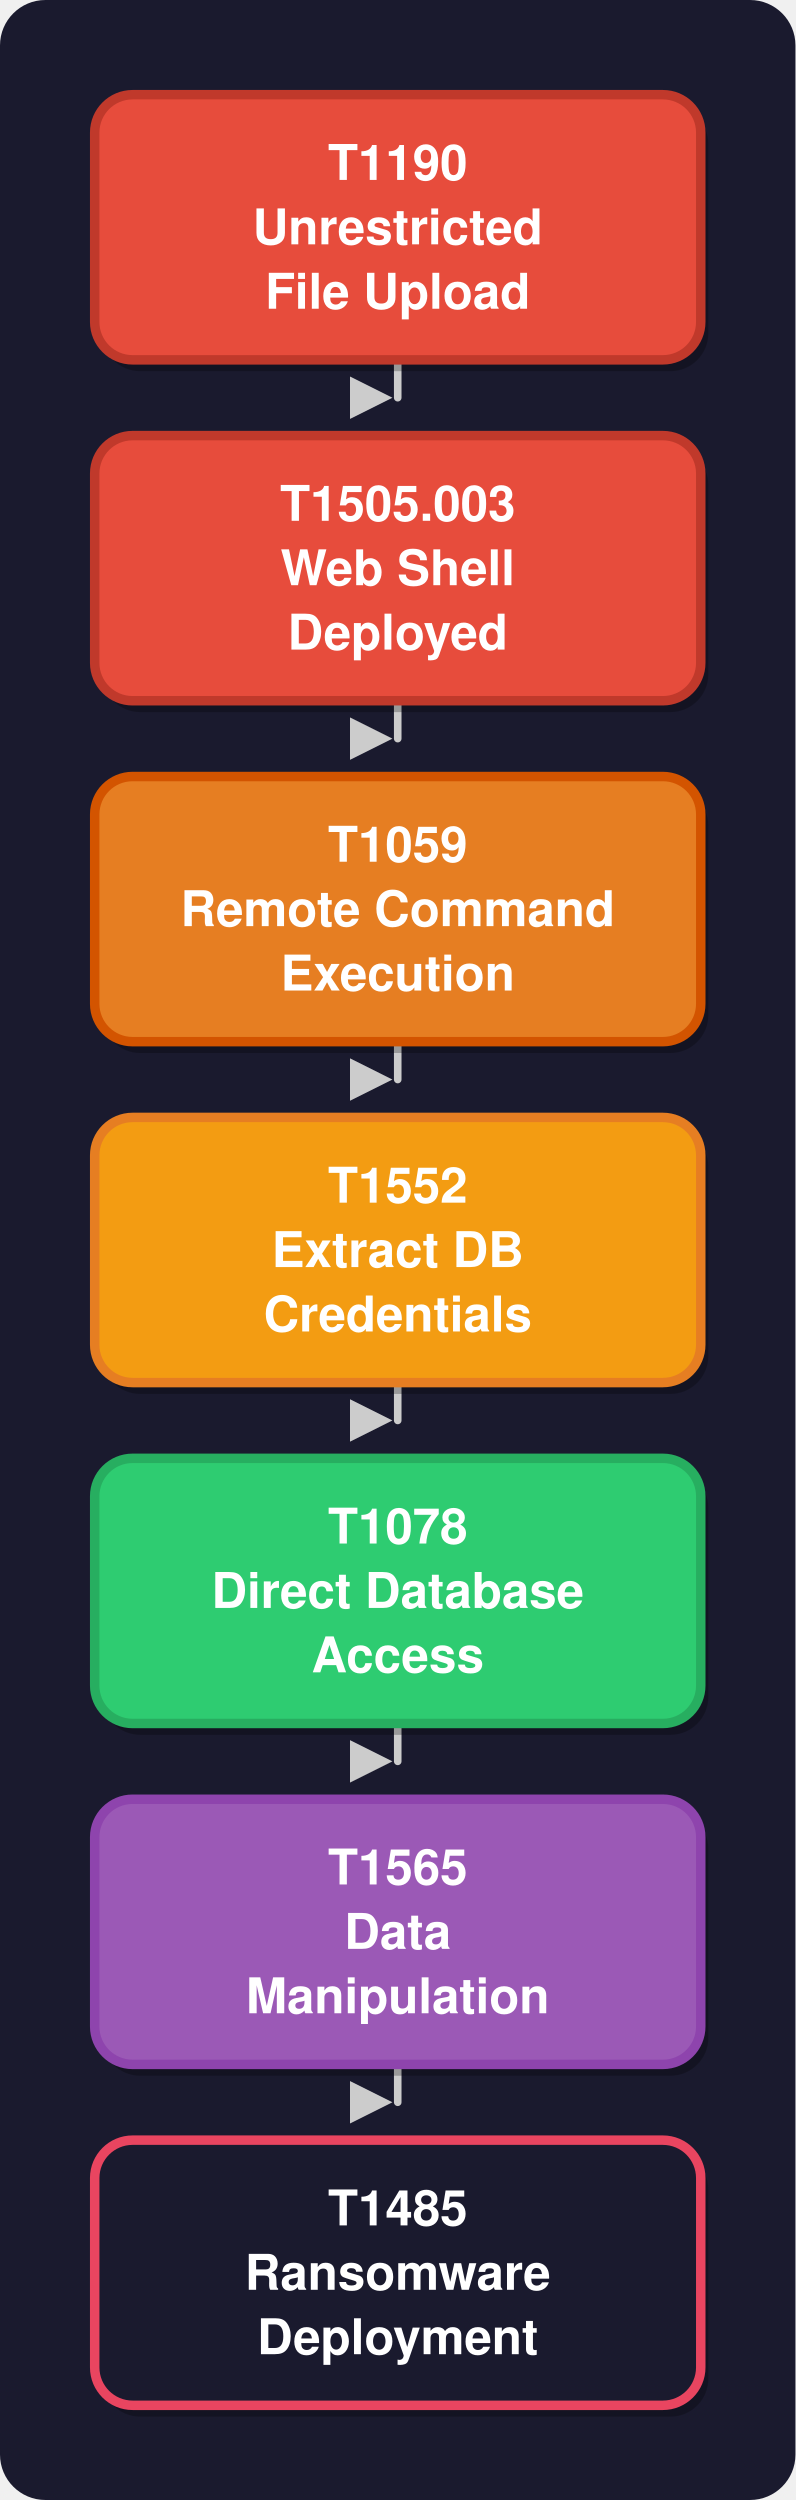
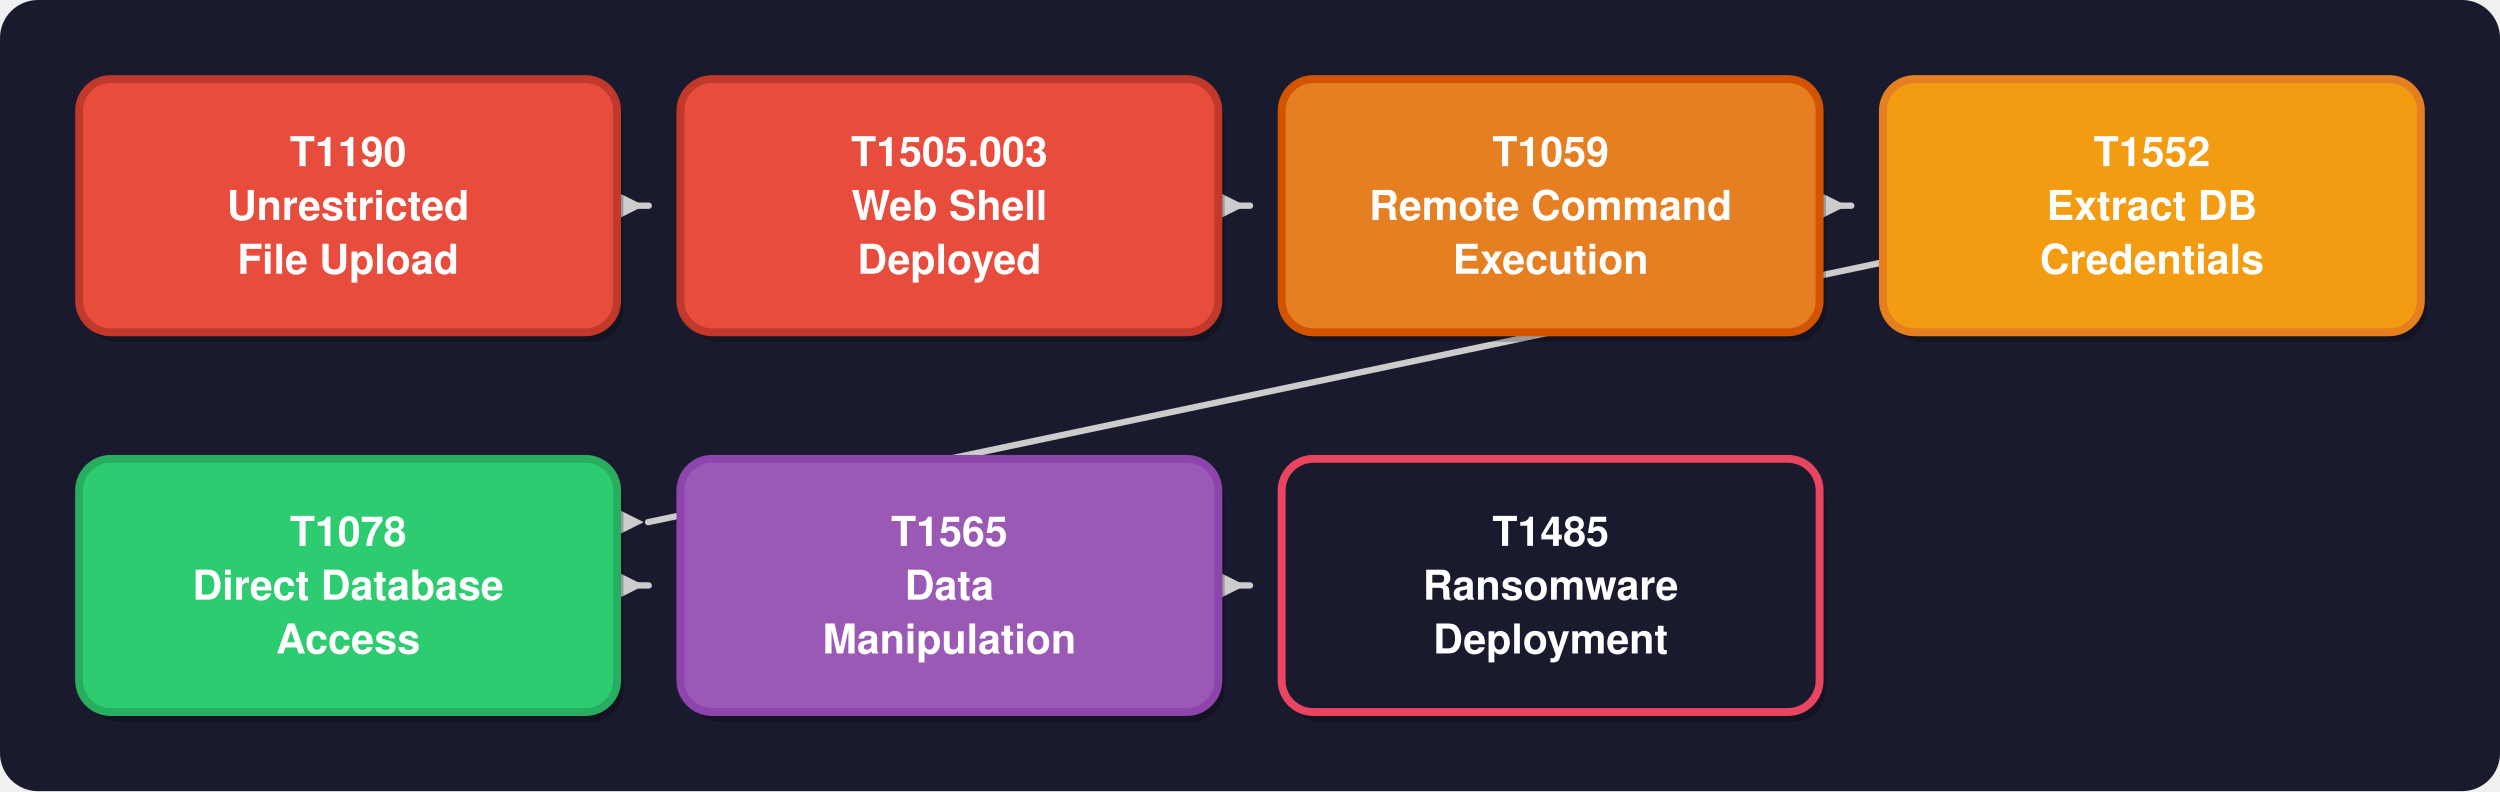
- <svg xmlns="http://www.w3.org/2000/svg" version="1.1" width="210" height="660" viewBox="325 -5 210 660">
+ <svg xmlns="http://www.w3.org/2000/svg" version="1.1" width="790" height="250" viewBox="-5 -5 790 250">
  <defs>
    <marker id="ahcccccc" viewBox="0 0 10 10" refX="9" refY="5" markerWidth="7" markerHeight="7" orient="auto-start-auto">
      <path d="M 0 1 L 8 5 L 0 9 z" fill="#cccccc" />
    </marker>
  </defs>
-   <rect x="325" y="-5" width="210" height="660" fill="#1a1a2e" rx="12" ry="12" />
-   <line x1="430.0" y1="90.0" x2="430.0" y2="100.0" stroke="#cccccc" stroke-width="2" stroke-linecap="round" marker-end="url(#ahcccccc)" />
-   <line x1="430.0" y1="180.0" x2="430.0" y2="190.0" stroke="#cccccc" stroke-width="2" stroke-linecap="round" marker-end="url(#ahcccccc)" />
-   <line x1="430.0" y1="270.0" x2="430.0" y2="280.0" stroke="#cccccc" stroke-width="2" stroke-linecap="round" marker-end="url(#ahcccccc)" />
-   <line x1="430.0" y1="360.0" x2="430.0" y2="370.0" stroke="#cccccc" stroke-width="2" stroke-linecap="round" marker-end="url(#ahcccccc)" />
-   <line x1="430.0" y1="450.0" x2="430.0" y2="460.0" stroke="#cccccc" stroke-width="2" stroke-linecap="round" marker-end="url(#ahcccccc)" />
-   <line x1="430.0" y1="540.0" x2="430.0" y2="550.0" stroke="#cccccc" stroke-width="2" stroke-linecap="round" marker-end="url(#ahcccccc)" />
-   <rect x="352" y="23" width="160" height="70" rx="10" ry="10" fill="black" fill-opacity="0.25" />
-   <rect x="350" y="20" width="160" height="70" rx="10" ry="10" fill="#e74c3c" stroke="#c0392b" stroke-width="2.5" />
-   <text x="430.0" y="42.5" text-anchor="middle" font-family="Segoe UI,Helvetica,Arial,sans-serif" font-size="13" font-weight="700" fill="#ffffff">T1190</text>
-   <text x="430.0" y="59.5" text-anchor="middle" font-family="Segoe UI,Helvetica,Arial,sans-serif" font-size="13" font-weight="700" fill="#ffffff">Unrestricted</text>
-   <text x="430.0" y="76.5" text-anchor="middle" font-family="Segoe UI,Helvetica,Arial,sans-serif" font-size="13" font-weight="700" fill="#ffffff">File Upload</text>
-   <rect x="352" y="113" width="160" height="70" rx="10" ry="10" fill="black" fill-opacity="0.25" />
-   <rect x="350" y="110" width="160" height="70" rx="10" ry="10" fill="#e74c3c" stroke="#c0392b" stroke-width="2.5" />
-   <text x="430.0" y="132.5" text-anchor="middle" font-family="Segoe UI,Helvetica,Arial,sans-serif" font-size="13" font-weight="700" fill="#ffffff">T1505.003</text>
-   <text x="430.0" y="149.5" text-anchor="middle" font-family="Segoe UI,Helvetica,Arial,sans-serif" font-size="13" font-weight="700" fill="#ffffff">Web Shell</text>
-   <text x="430.0" y="166.5" text-anchor="middle" font-family="Segoe UI,Helvetica,Arial,sans-serif" font-size="13" font-weight="700" fill="#ffffff">Deployed</text>
-   <rect x="352" y="203" width="160" height="70" rx="10" ry="10" fill="black" fill-opacity="0.25" />
-   <rect x="350" y="200" width="160" height="70" rx="10" ry="10" fill="#e67e22" stroke="#d35400" stroke-width="2.5" />
-   <text x="430.0" y="222.5" text-anchor="middle" font-family="Segoe UI,Helvetica,Arial,sans-serif" font-size="13" font-weight="700" fill="#ffffff">T1059</text>
-   <text x="430.0" y="239.5" text-anchor="middle" font-family="Segoe UI,Helvetica,Arial,sans-serif" font-size="13" font-weight="700" fill="#ffffff">Remote Command</text>
-   <text x="430.0" y="256.5" text-anchor="middle" font-family="Segoe UI,Helvetica,Arial,sans-serif" font-size="13" font-weight="700" fill="#ffffff">Execution</text>
-   <rect x="352" y="293" width="160" height="70" rx="10" ry="10" fill="black" fill-opacity="0.25" />
-   <rect x="350" y="290" width="160" height="70" rx="10" ry="10" fill="#f39c12" stroke="#e67e22" stroke-width="2.5" />
-   <text x="430.0" y="312.5" text-anchor="middle" font-family="Segoe UI,Helvetica,Arial,sans-serif" font-size="13" font-weight="700" fill="#ffffff">T1552</text>
-   <text x="430.0" y="329.5" text-anchor="middle" font-family="Segoe UI,Helvetica,Arial,sans-serif" font-size="13" font-weight="700" fill="#ffffff">Extract DB</text>
-   <text x="430.0" y="346.5" text-anchor="middle" font-family="Segoe UI,Helvetica,Arial,sans-serif" font-size="13" font-weight="700" fill="#ffffff">Credentials</text>
-   <rect x="352" y="383" width="160" height="70" rx="10" ry="10" fill="black" fill-opacity="0.25" />
-   <rect x="350" y="380" width="160" height="70" rx="10" ry="10" fill="#2ecc71" stroke="#27ae60" stroke-width="2.5" />
-   <text x="430.0" y="402.5" text-anchor="middle" font-family="Segoe UI,Helvetica,Arial,sans-serif" font-size="13" font-weight="700" fill="#ffffff">T1078</text>
-   <text x="430.0" y="419.5" text-anchor="middle" font-family="Segoe UI,Helvetica,Arial,sans-serif" font-size="13" font-weight="700" fill="#ffffff">Direct Database</text>
-   <text x="430.0" y="436.5" text-anchor="middle" font-family="Segoe UI,Helvetica,Arial,sans-serif" font-size="13" font-weight="700" fill="#ffffff">Access</text>
-   <rect x="352" y="473" width="160" height="70" rx="10" ry="10" fill="black" fill-opacity="0.25" />
-   <rect x="350" y="470" width="160" height="70" rx="10" ry="10" fill="#9b59b6" stroke="#8e44ad" stroke-width="2.5" />
-   <text x="430.0" y="492.5" text-anchor="middle" font-family="Segoe UI,Helvetica,Arial,sans-serif" font-size="13" font-weight="700" fill="#ffffff">T1565</text>
-   <text x="430.0" y="509.5" text-anchor="middle" font-family="Segoe UI,Helvetica,Arial,sans-serif" font-size="13" font-weight="700" fill="#ffffff">Data</text>
-   <text x="430.0" y="526.5" text-anchor="middle" font-family="Segoe UI,Helvetica,Arial,sans-serif" font-size="13" font-weight="700" fill="#ffffff">Manipulation</text>
-   <rect x="352" y="563" width="160" height="70" rx="10" ry="10" fill="black" fill-opacity="0.25" />
-   <rect x="350" y="560" width="160" height="70" rx="10" ry="10" fill="#1a1a2e" stroke="#e94560" stroke-width="2.5" />
-   <text x="430.0" y="582.5" text-anchor="middle" font-family="Segoe UI,Helvetica,Arial,sans-serif" font-size="13" font-weight="700" fill="#ffffff">T1485</text>
-   <text x="430.0" y="599.5" text-anchor="middle" font-family="Segoe UI,Helvetica,Arial,sans-serif" font-size="13" font-weight="700" fill="#ffffff">Ransomware</text>
-   <text x="430.0" y="616.5" text-anchor="middle" font-family="Segoe UI,Helvetica,Arial,sans-serif" font-size="13" font-weight="700" fill="#ffffff">Deployment</text>
+   <rect x="-5" y="-5" width="790" height="250" fill="#1a1a2e" rx="12" ry="12" />
+   <line x1="190.0" y1="60.0" x2="200.0" y2="60.0" stroke="#cccccc" stroke-width="2" stroke-linecap="round" marker-end="url(#ahcccccc)" />
+   <line x1="380.0" y1="60.0" x2="390.0" y2="60.0" stroke="#cccccc" stroke-width="2" stroke-linecap="round" marker-end="url(#ahcccccc)" />
+   <line x1="570.0" y1="60.0" x2="580.0" y2="60.0" stroke="#cccccc" stroke-width="2" stroke-linecap="round" marker-end="url(#ahcccccc)" />
+   <line x1="590.0" y1="77.9" x2="199.8" y2="160.0" stroke="#cccccc" stroke-width="2" stroke-linecap="round" marker-end="url(#ahcccccc)" />
+   <line x1="190.0" y1="180.0" x2="200.0" y2="180.0" stroke="#cccccc" stroke-width="2" stroke-linecap="round" marker-end="url(#ahcccccc)" />
+   <line x1="380.0" y1="180.0" x2="390.0" y2="180.0" stroke="#cccccc" stroke-width="2" stroke-linecap="round" marker-end="url(#ahcccccc)" />
+   <rect x="22" y="23" width="170" height="80" rx="10" ry="10" fill="black" fill-opacity="0.25" />
+   <rect x="20" y="20" width="170" height="80" rx="10" ry="10" fill="#e74c3c" stroke="#c0392b" stroke-width="2.5" />
+   <text x="105.0" y="47.5" text-anchor="middle" font-family="Segoe UI,Helvetica,Arial,sans-serif" font-size="13" font-weight="700" fill="#ffffff">T1190</text>
+   <text x="105.0" y="64.5" text-anchor="middle" font-family="Segoe UI,Helvetica,Arial,sans-serif" font-size="13" font-weight="700" fill="#ffffff">Unrestricted</text>
+   <text x="105.0" y="81.5" text-anchor="middle" font-family="Segoe UI,Helvetica,Arial,sans-serif" font-size="13" font-weight="700" fill="#ffffff">File Upload</text>
+   <rect x="212" y="23" width="170" height="80" rx="10" ry="10" fill="black" fill-opacity="0.25" />
+   <rect x="210" y="20" width="170" height="80" rx="10" ry="10" fill="#e74c3c" stroke="#c0392b" stroke-width="2.5" />
+   <text x="295.0" y="47.5" text-anchor="middle" font-family="Segoe UI,Helvetica,Arial,sans-serif" font-size="13" font-weight="700" fill="#ffffff">T1505.003</text>
+   <text x="295.0" y="64.5" text-anchor="middle" font-family="Segoe UI,Helvetica,Arial,sans-serif" font-size="13" font-weight="700" fill="#ffffff">Web Shell</text>
+   <text x="295.0" y="81.5" text-anchor="middle" font-family="Segoe UI,Helvetica,Arial,sans-serif" font-size="13" font-weight="700" fill="#ffffff">Deployed</text>
+   <rect x="402" y="23" width="170" height="80" rx="10" ry="10" fill="black" fill-opacity="0.25" />
+   <rect x="400" y="20" width="170" height="80" rx="10" ry="10" fill="#e67e22" stroke="#d35400" stroke-width="2.5" />
+   <text x="485.0" y="47.5" text-anchor="middle" font-family="Segoe UI,Helvetica,Arial,sans-serif" font-size="13" font-weight="700" fill="#ffffff">T1059</text>
+   <text x="485.0" y="64.5" text-anchor="middle" font-family="Segoe UI,Helvetica,Arial,sans-serif" font-size="13" font-weight="700" fill="#ffffff">Remote Command</text>
+   <text x="485.0" y="81.5" text-anchor="middle" font-family="Segoe UI,Helvetica,Arial,sans-serif" font-size="13" font-weight="700" fill="#ffffff">Execution</text>
+   <rect x="592" y="23" width="170" height="80" rx="10" ry="10" fill="black" fill-opacity="0.25" />
+   <rect x="590" y="20" width="170" height="80" rx="10" ry="10" fill="#f39c12" stroke="#e67e22" stroke-width="2.5" />
+   <text x="675.0" y="47.5" text-anchor="middle" font-family="Segoe UI,Helvetica,Arial,sans-serif" font-size="13" font-weight="700" fill="#ffffff">T1552</text>
+   <text x="675.0" y="64.5" text-anchor="middle" font-family="Segoe UI,Helvetica,Arial,sans-serif" font-size="13" font-weight="700" fill="#ffffff">Extract DB</text>
+   <text x="675.0" y="81.5" text-anchor="middle" font-family="Segoe UI,Helvetica,Arial,sans-serif" font-size="13" font-weight="700" fill="#ffffff">Credentials</text>
+   <rect x="22" y="143" width="170" height="80" rx="10" ry="10" fill="black" fill-opacity="0.25" />
+   <rect x="20" y="140" width="170" height="80" rx="10" ry="10" fill="#2ecc71" stroke="#27ae60" stroke-width="2.5" />
+   <text x="105.0" y="167.5" text-anchor="middle" font-family="Segoe UI,Helvetica,Arial,sans-serif" font-size="13" font-weight="700" fill="#ffffff">T1078</text>
+   <text x="105.0" y="184.5" text-anchor="middle" font-family="Segoe UI,Helvetica,Arial,sans-serif" font-size="13" font-weight="700" fill="#ffffff">Direct Database</text>
+   <text x="105.0" y="201.5" text-anchor="middle" font-family="Segoe UI,Helvetica,Arial,sans-serif" font-size="13" font-weight="700" fill="#ffffff">Access</text>
+   <rect x="212" y="143" width="170" height="80" rx="10" ry="10" fill="black" fill-opacity="0.25" />
+   <rect x="210" y="140" width="170" height="80" rx="10" ry="10" fill="#9b59b6" stroke="#8e44ad" stroke-width="2.5" />
+   <text x="295.0" y="167.5" text-anchor="middle" font-family="Segoe UI,Helvetica,Arial,sans-serif" font-size="13" font-weight="700" fill="#ffffff">T1565</text>
+   <text x="295.0" y="184.5" text-anchor="middle" font-family="Segoe UI,Helvetica,Arial,sans-serif" font-size="13" font-weight="700" fill="#ffffff">Data</text>
+   <text x="295.0" y="201.5" text-anchor="middle" font-family="Segoe UI,Helvetica,Arial,sans-serif" font-size="13" font-weight="700" fill="#ffffff">Manipulation</text>
+   <rect x="402" y="143" width="170" height="80" rx="10" ry="10" fill="black" fill-opacity="0.25" />
+   <rect x="400" y="140" width="170" height="80" rx="10" ry="10" fill="#1a1a2e" stroke="#e94560" stroke-width="2.5" />
+   <text x="485.0" y="167.5" text-anchor="middle" font-family="Segoe UI,Helvetica,Arial,sans-serif" font-size="13" font-weight="700" fill="#ffffff">T1485</text>
+   <text x="485.0" y="184.5" text-anchor="middle" font-family="Segoe UI,Helvetica,Arial,sans-serif" font-size="13" font-weight="700" fill="#ffffff">Ransomware</text>
+   <text x="485.0" y="201.5" text-anchor="middle" font-family="Segoe UI,Helvetica,Arial,sans-serif" font-size="13" font-weight="700" fill="#ffffff">Deployment</text>
</svg>
